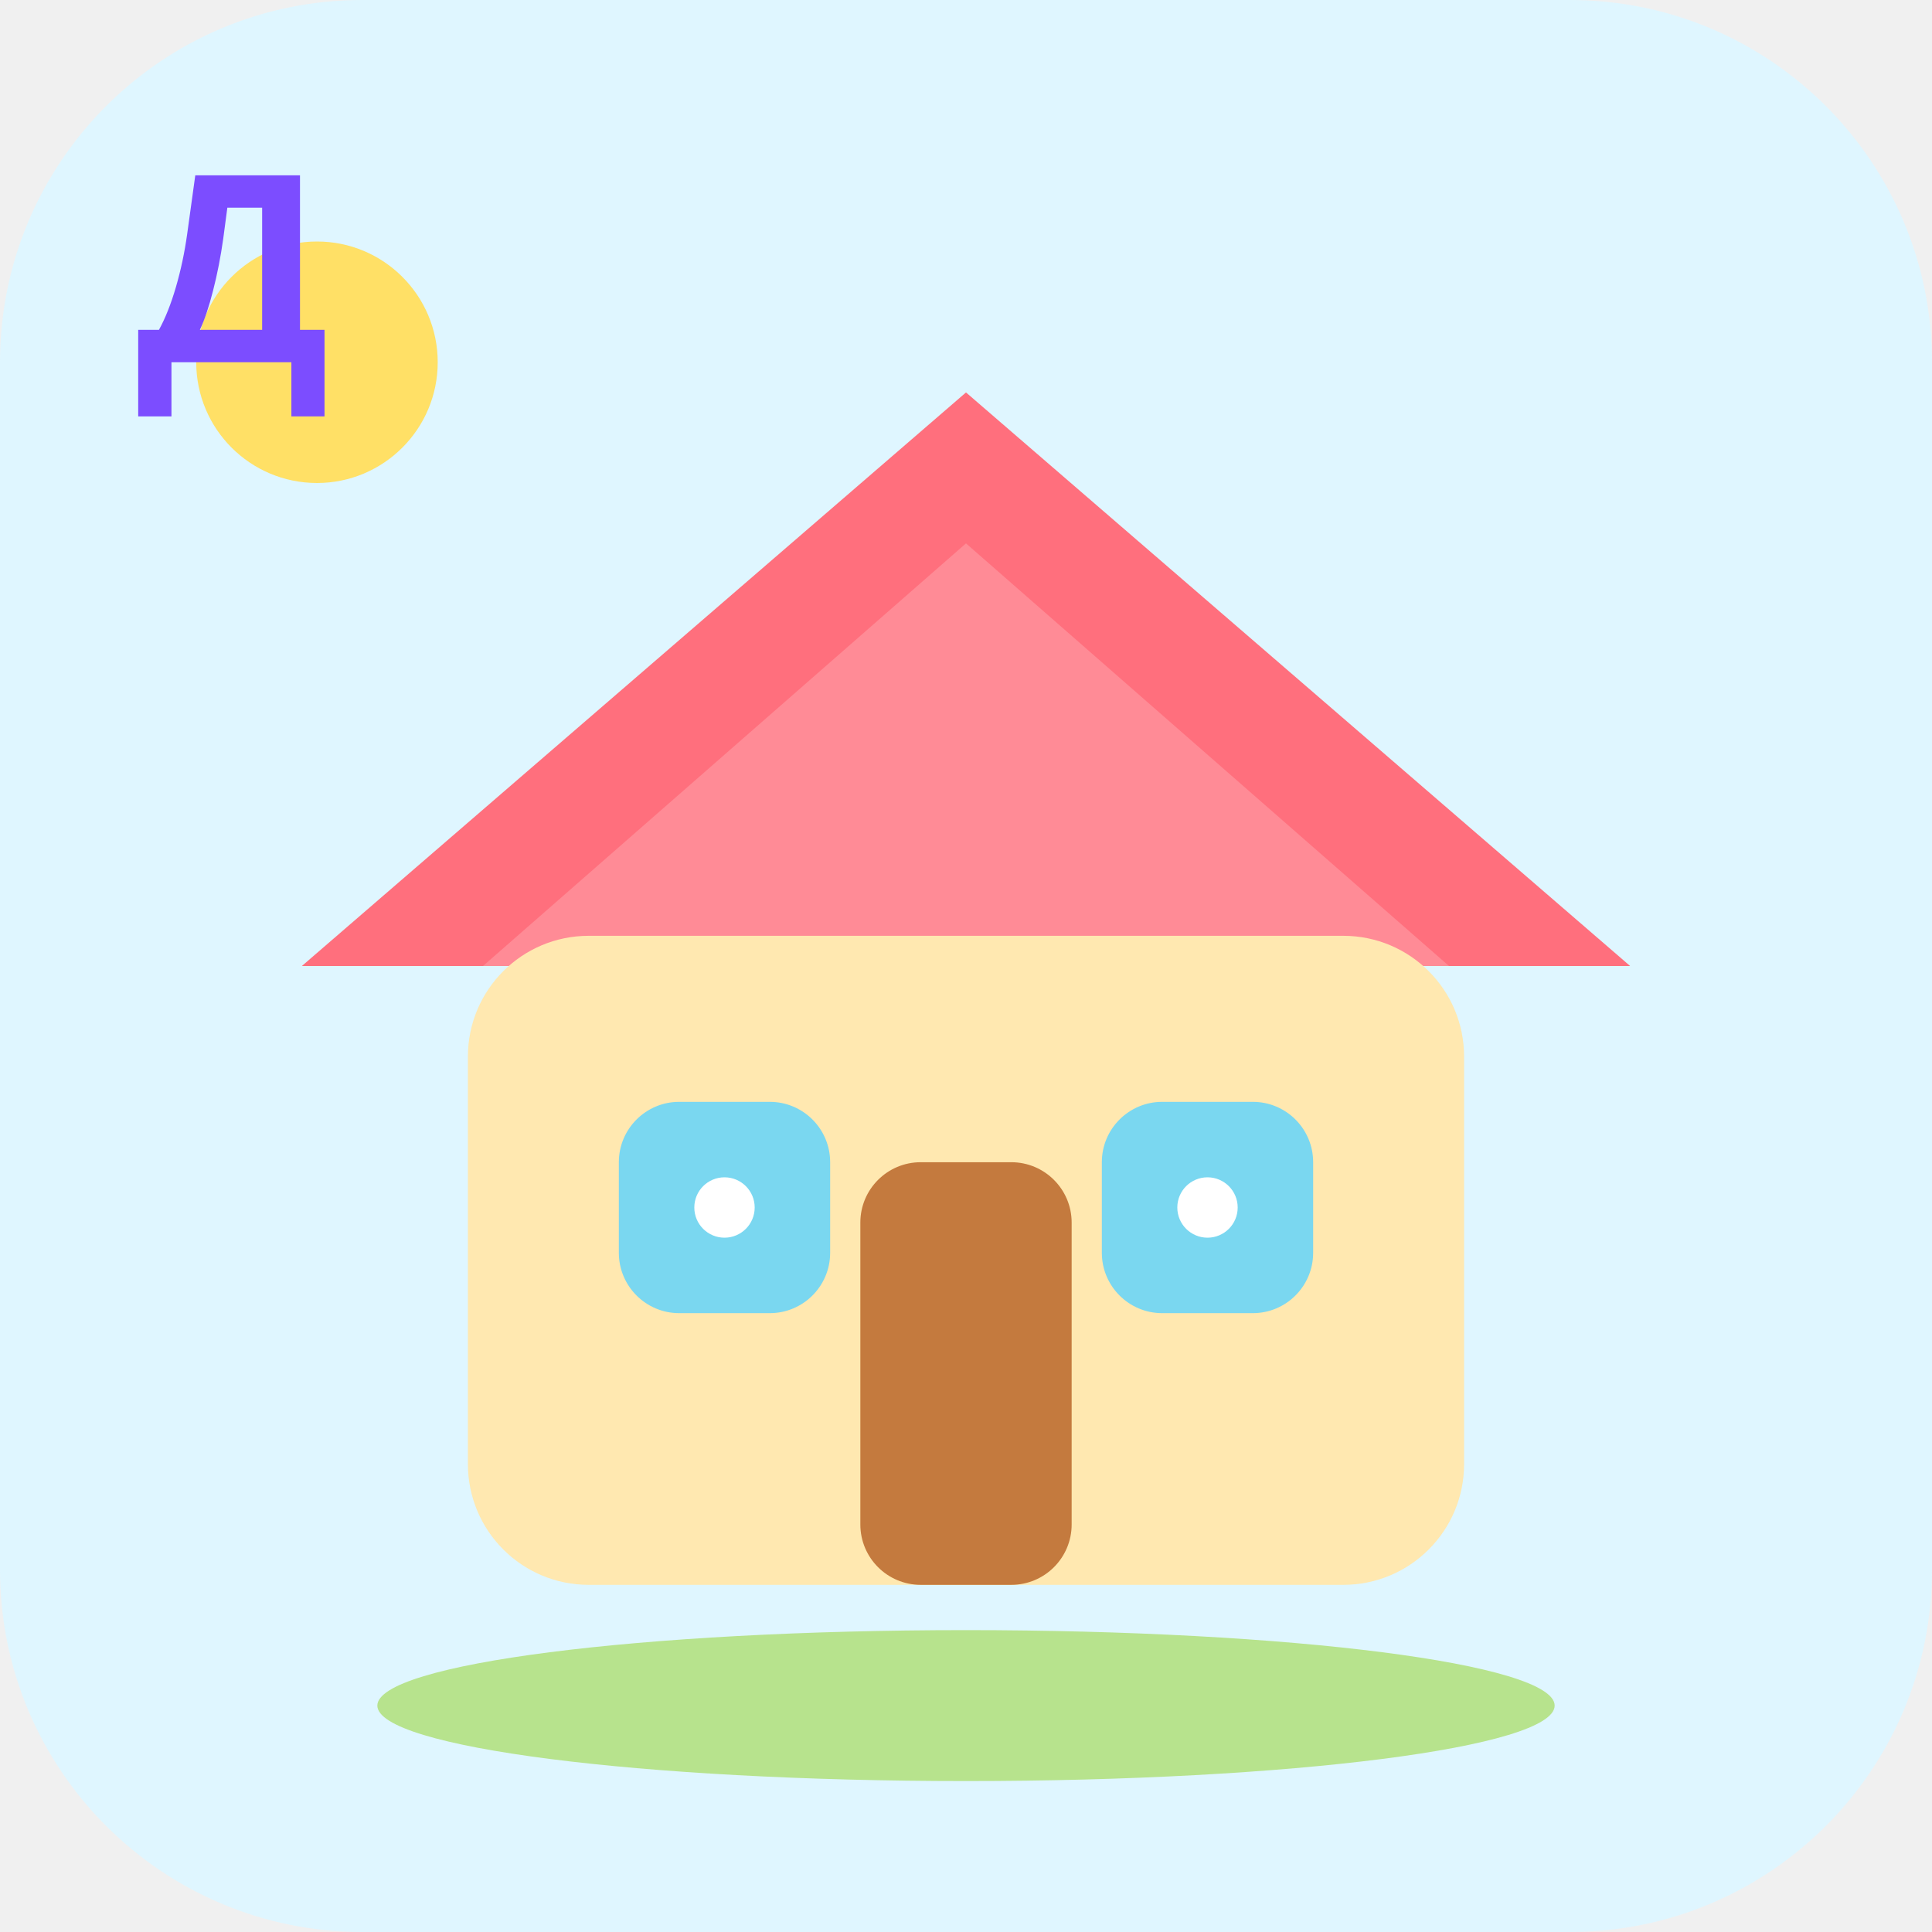
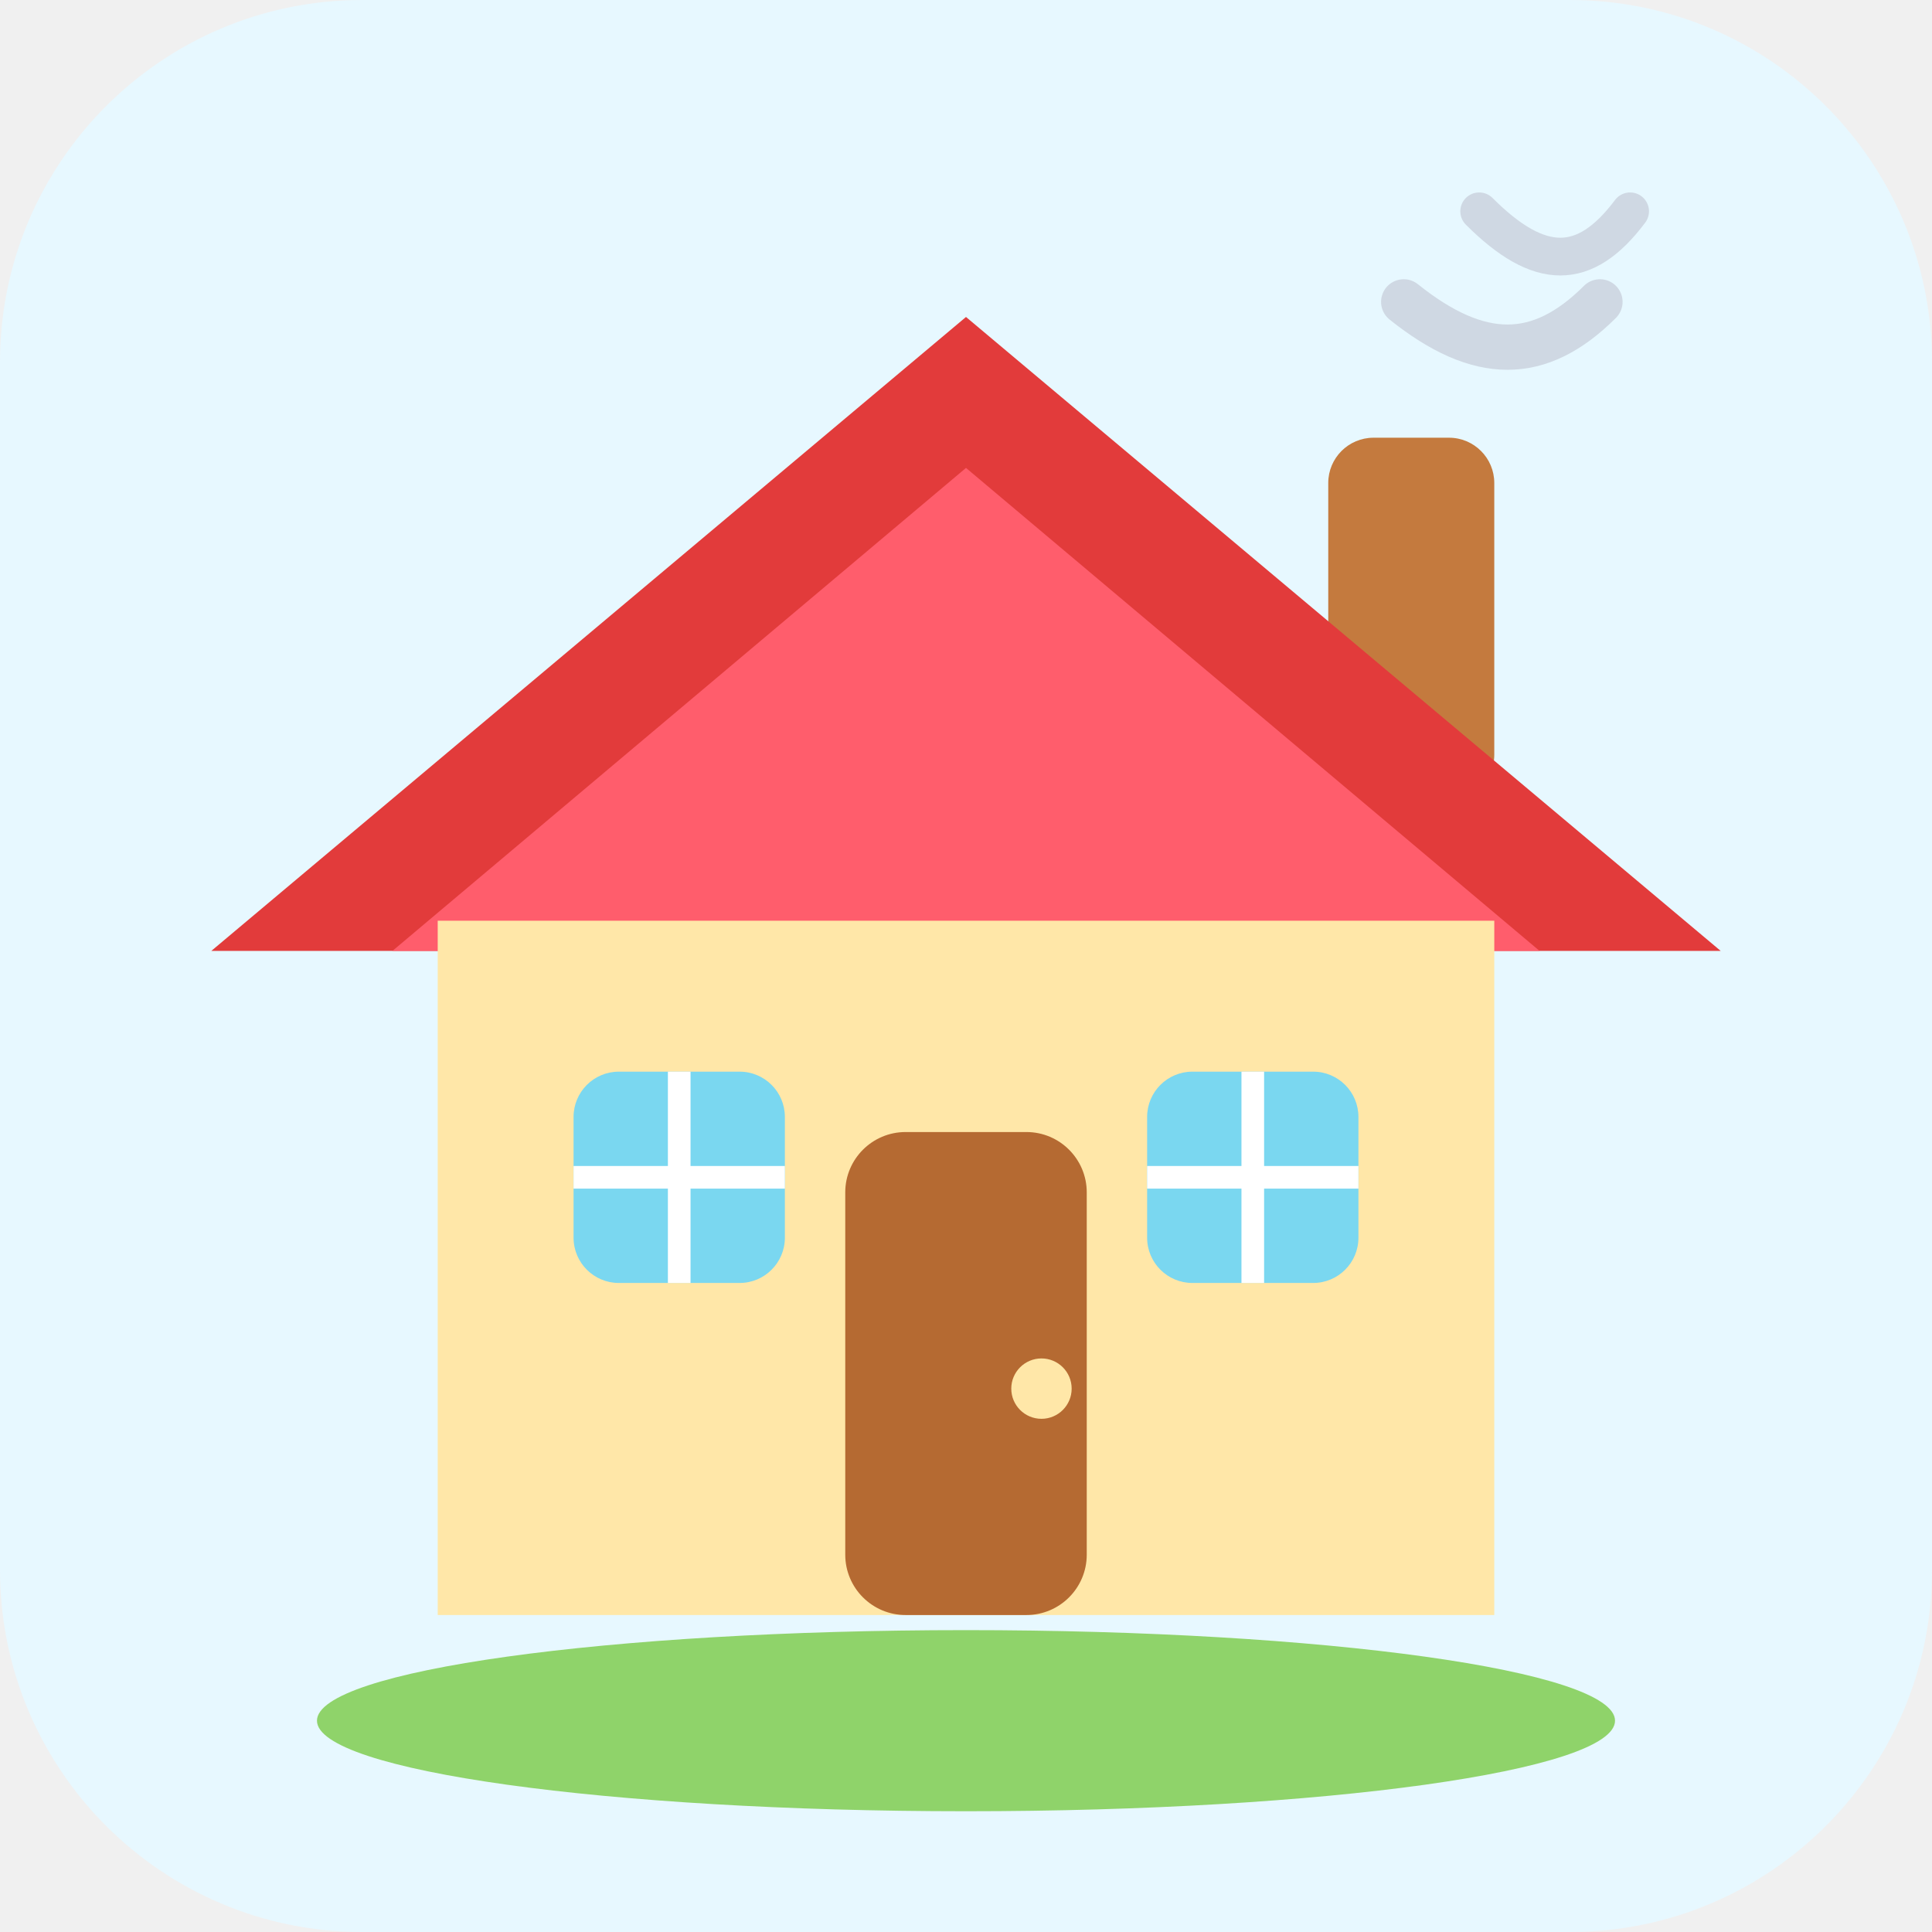
<svg xmlns="http://www.w3.org/2000/svg" viewBox="0 0 256 256">
-   <rect width="256" height="256" rx="48" fill="#dff6ff" />
-   <circle cx="42" cy="48" r="16" fill="#ffe066" />
-   <polygon points="40,128 128,52 216,128" fill="#ff6f7d" />
-   <polygon points="64,128 128,72 192,128" fill="#ff8b96" />
-   <rect x="62" y="124" width="132" height="86" rx="16" fill="#ffe8b0" />
-   <rect x="114" y="154" width="28" height="56" rx="8" fill="#c47a3e" />
-   <rect x="82" y="146" width="28" height="28" rx="8" fill="#7ad7f0" />
-   <rect x="146" y="146" width="28" height="28" rx="8" fill="#7ad7f0" />
-   <circle cx="96" cy="160" r="4" fill="#fff" />
-   <circle cx="160" cy="160" r="4" fill="#fff" />
-   <ellipse cx="128" cy="226" rx="78" ry="10" fill="#b7e38d" />
-   <text x="18" y="48" font-size="36" font-family="Nunito, Arial Rounded MT Bold, Arial" font-weight="800" fill="#7c4dff">Д</text>
+   <rect width="256" height="256" rx="48" fill="#e7f8ff" />
+   <ellipse cx="128" cy="228" rx="86" ry="12" fill="#8fd36a" />
+   <rect x="176" y="58" width="22" height="48" rx="6" fill="#c47a3e" />
+   <path d="M186 40c10 8 18 8 26 0" fill="none" stroke="#cfd8e3" stroke-width="6" stroke-linecap="round" />
+   <path d="M196 28c8 8 14 8 20 0" fill="none" stroke="#cfd8e3" stroke-width="5" stroke-linecap="round" />
+   <polygon points="28,126 128,42 228,126" fill="#e23b3b" />
+   <polygon points="52,126 128,62 204,126" fill="#ff5d6c" />
+   <rect x="58" y="122" width="140" height="92" fill="#ffe7a8" />
+   <rect x="112" y="150" width="32" height="64" rx="8" fill="#b56a32" />
+   <circle cx="138" cy="184" r="4" fill="#ffe7a8" />
+   <rect x="76" y="142" width="28" height="28" rx="6" fill="#7ad7f0" />
+   <rect x="152" y="142" width="28" height="28" rx="6" fill="#7ad7f0" />
+   <path d="M90 156h0M166 156h0" stroke="#fff" stroke-width="3" />
+   <line x1="90" y1="142" x2="90" y2="170" stroke="#fff" stroke-width="3" />
+   <line x1="76" y1="156" x2="104" y2="156" stroke="#fff" stroke-width="3" />
+   <line x1="166" y1="142" x2="166" y2="170" stroke="#fff" stroke-width="3" />
+   <line x1="152" y1="156" x2="180" y2="156" stroke="#fff" stroke-width="3" />
</svg>
